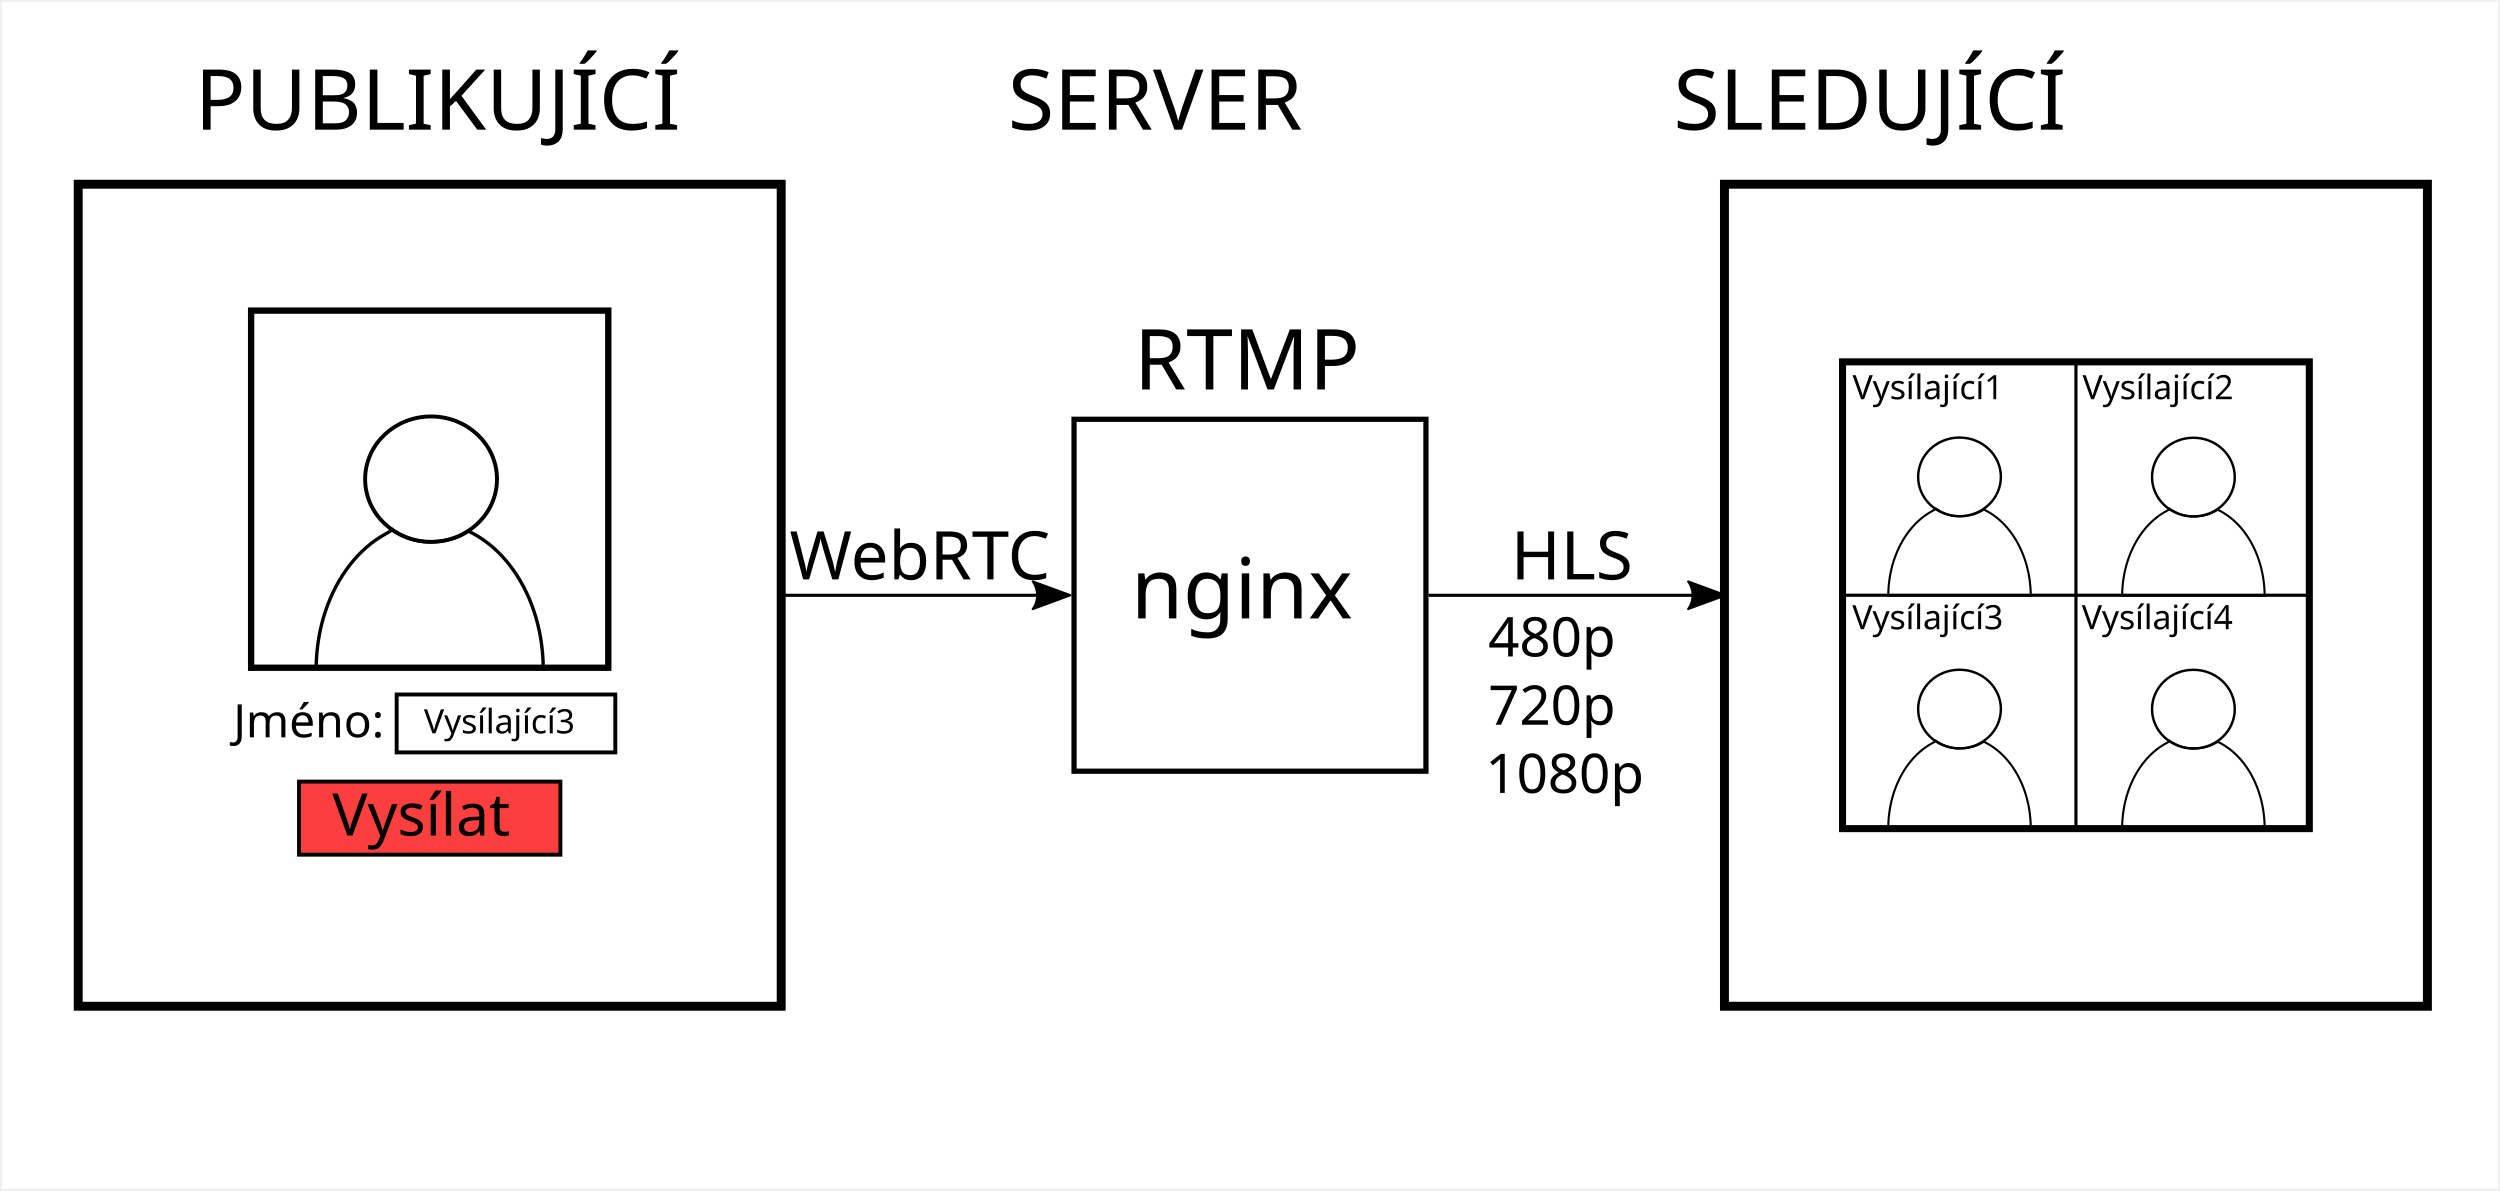
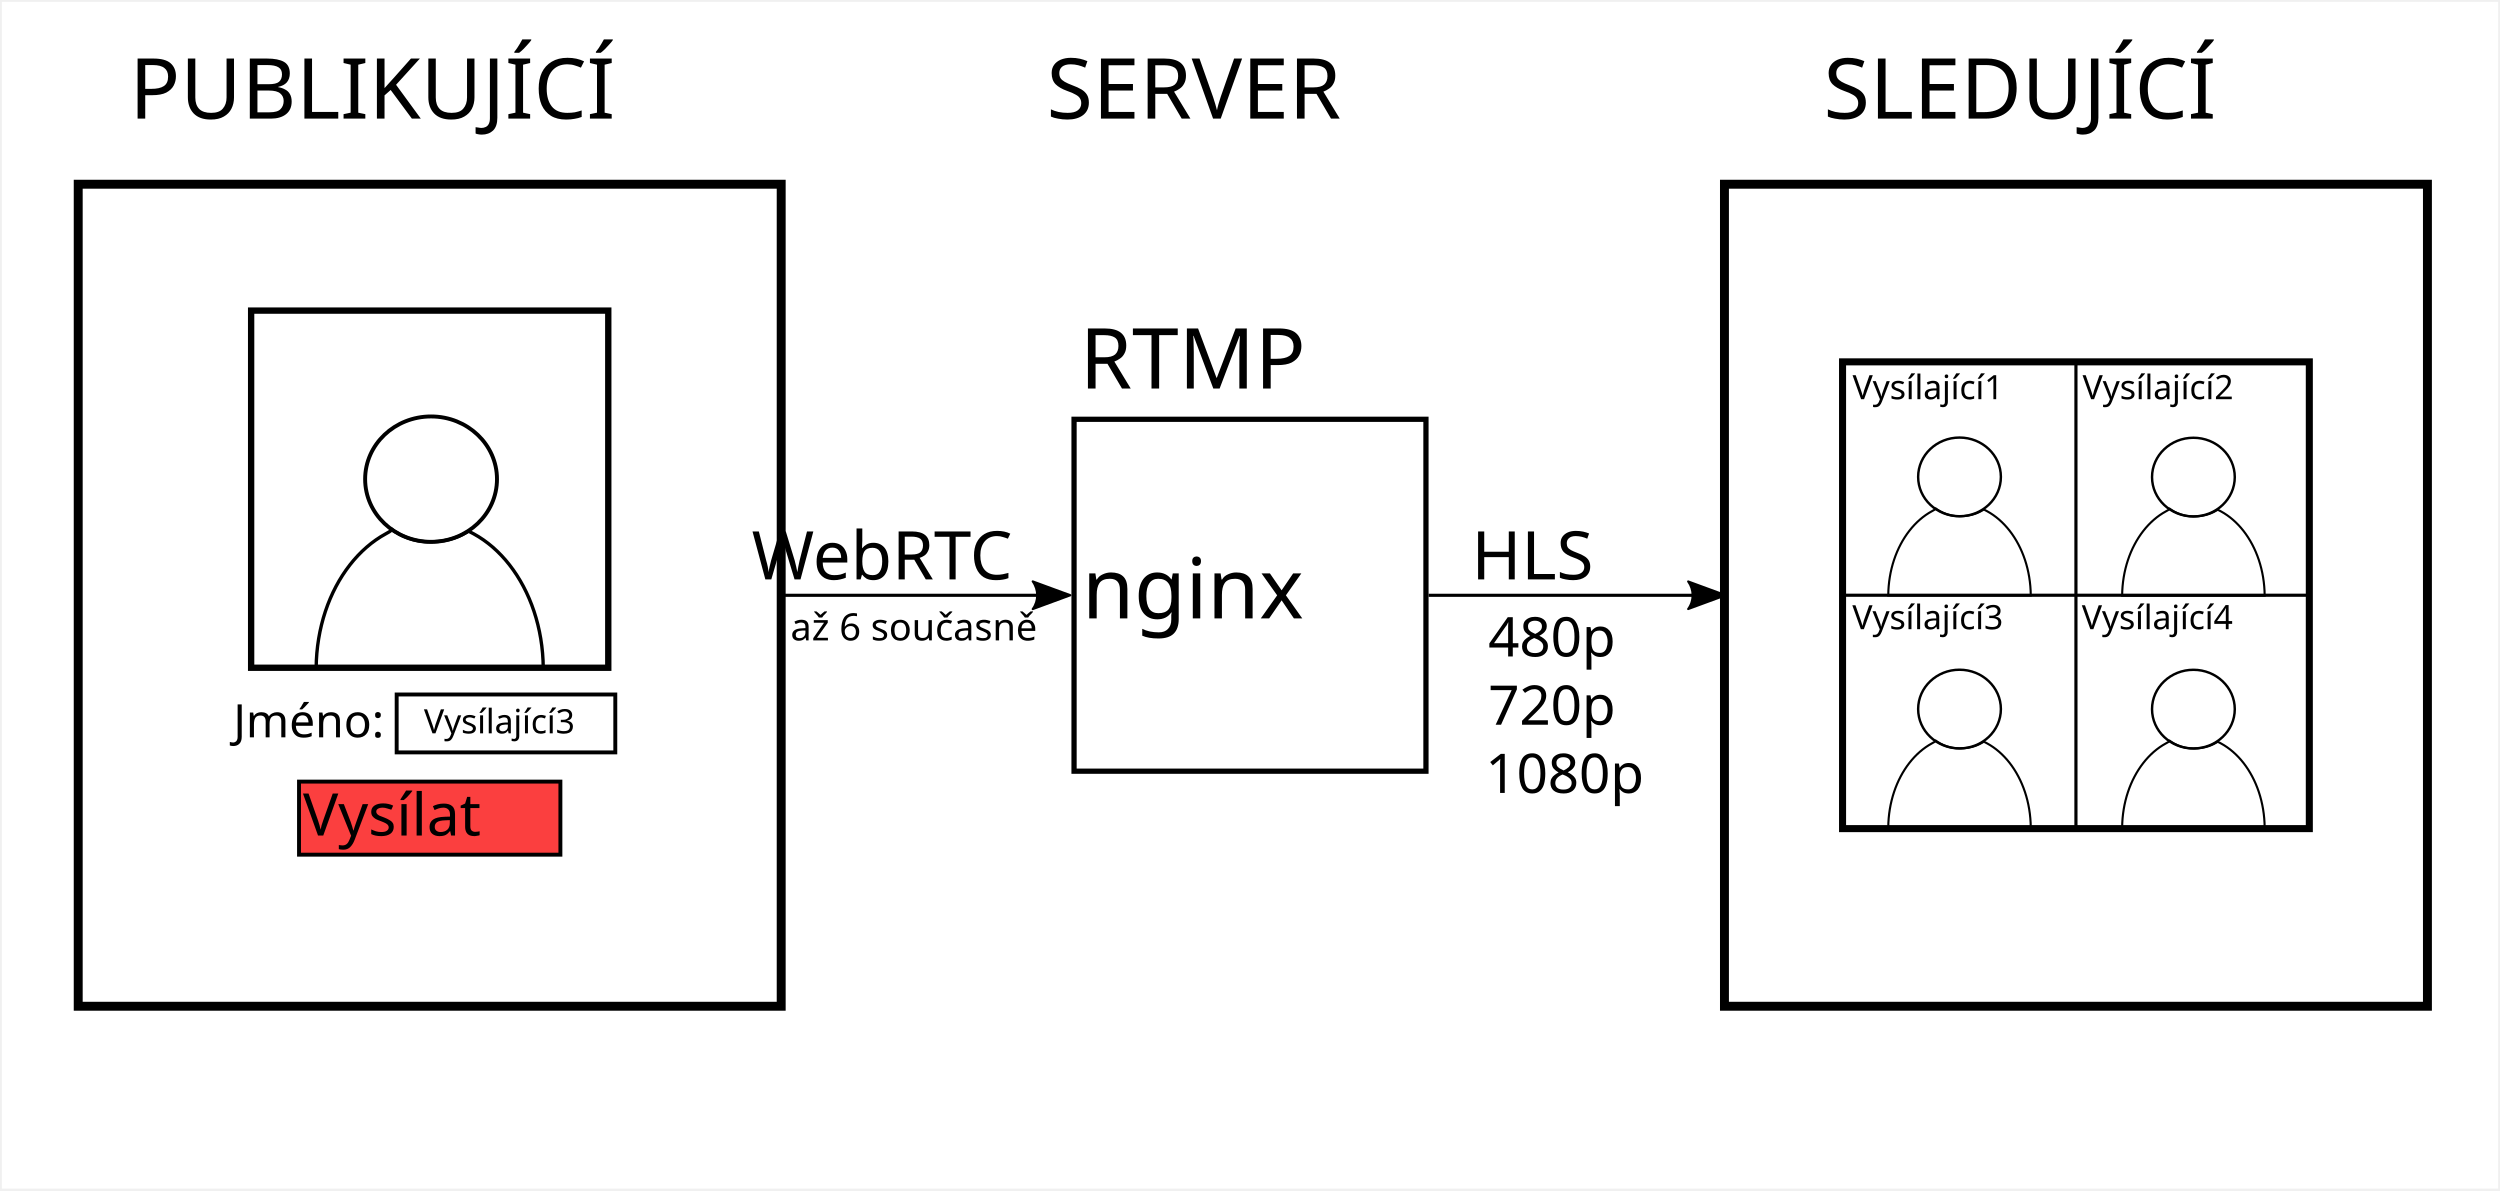
<svg xmlns="http://www.w3.org/2000/svg" width="210mm" height="100mm" viewBox="0 0 210 100" version="1.1" id="svg5">
  <defs id="defs2">
    <marker style="overflow:visible;" id="marker1113" refX="0.0" refY="0.0" orient="auto">
      <path transform="scale(1.1) rotate(180) translate(1,0)" d="M 8.719,4.034 L -2.207,0.016 L 8.719,-4.002 C 6.973,-1.63 6.983,1.616 8.719,4.034 z " style="stroke:context-stroke;fill-rule:evenodd;fill:context-stroke;stroke-width:0.625;stroke-linejoin:round;" id="path873" />
    </marker>
    <marker style="overflow:visible;" id="Arrow2Lend" refX="0.0" refY="0.0" orient="auto">
      <path transform="scale(1.1) rotate(180) translate(1,0)" d="M 8.719,4.034 L -2.207,0.016 L 8.719,-4.002 C 6.973,-1.63 6.983,1.616 8.719,4.034 z " style="stroke:context-stroke;fill-rule:evenodd;fill:context-stroke;stroke-width:0.625;stroke-linejoin:round;" id="path96408" />
    </marker>
    <symbol id="ToiletsMen">
      <g style="stroke:none" id="g55971">
        <circle cx="9.525" cy="2.381" r="1.323" id="circle55967" style="stroke-width:0.265" />
        <path d="M 6.35,5.821 V 9.922 a 0.595,0.595 0 0 0 1.191,0 V 6.085 H 7.805 V 16.536 a 0.794,0.794 0 0 0 1.587,0 v -5.953 h 0.265 v 5.953 a 0.794,0.794 0 0 0 1.588,0 V 6.085 h 0.265 V 9.922 a 0.595,0.595 0 0 0 1.191,0 V 5.821 A 1.852,1.852 0 0 0 10.848,3.969 H 8.202 A 1.852,1.852 0 0 0 6.35,5.821 Z" id="path55969" style="stroke-width:0.265" />
      </g>
    </symbol>
  </defs>
  <g id="layer2">
    <rect style="fill:#ffffff;fill-opacity:1;stroke:none;stroke-width:0.312" id="rect1017" width="209.688" height="99.688" x="0.156" y="0.156" />
  </g>
  <g id="layer1" style="display:inline">
    <rect style="fill:none;fill-rule:evenodd;stroke:#000000;stroke-width:0.75;stroke-miterlimit:4;stroke-dasharray:none;stroke-opacity:1" id="rect33" width="59.05" height="69.05" x="144.854" y="15.475" />
-     <text xml:space="preserve" style="font-style:normal;font-weight:normal;font-size:7.056px;line-height:1.25;font-family:sans-serif;fill:#000000;fill-opacity:1;stroke:none;stroke-width:0.265" x="16.362" y="10.892" id="text6926">
-       <tspan style="font-size:7.056px;stroke-width:0.265" x="16.362" y="10.892" id="tspan39690">PUBLIKUJÍCÍ               SERVER                 SLEDUJÍCÍ</tspan>
+     <text xml:space="preserve" style="font-style:normal;font-weight:normal;font-size:7.056px;line-height:1.25;font-family:sans-serif;text-align:center;text-anchor:middle;fill:#000000;fill-opacity:1;stroke:none;stroke-width:0.265" x="35.854" y="9.963" id="text6926">
+       <tspan style="font-size:7.056px;text-align:center;text-anchor:middle;stroke-width:0.265" x="35.854" y="9.963" id="tspan39690">PUBLIKUJÍCÍ</tspan>
+     </text>
+     <text xml:space="preserve" style="font-style:normal;font-weight:normal;font-size:7.056px;line-height:1.25;font-family:sans-serif;text-align:center;text-anchor:middle;display:inline;fill:#000000;fill-opacity:1;stroke:none;stroke-width:0.265" x="104.869" y="9.966" id="text6926-3">
+       <tspan style="font-size:7.056px;text-align:center;text-anchor:middle;stroke-width:0.265" x="104.869" y="9.966" id="tspan39690-6">SERVER</tspan>
+     </text>
+     <text xml:space="preserve" style="font-style:normal;font-weight:normal;font-size:7.056px;line-height:1.25;font-family:sans-serif;text-align:center;text-anchor:middle;display:inline;fill:#000000;fill-opacity:1;stroke:none;stroke-width:0.265" x="174.252" y="9.963" id="text6926-7">
+       <tspan style="font-size:7.056px;text-align:center;text-anchor:middle;stroke-width:0.265" x="174.252" y="9.963" id="tspan39690-5">SLEDUJÍCÍ</tspan>
    </text>
    <rect style="fill:none;fill-rule:evenodd;stroke:#000000;stroke-width:0.44;stroke-miterlimit:4;stroke-dasharray:none;stroke-opacity:1" id="rect33-6" width="29.56" height="29.56" x="90.22" y="35.22" />
    <rect style="fill:none;fill-rule:evenodd;stroke:#000000;stroke-width:0.75;stroke-miterlimit:4;stroke-dasharray:none;stroke-opacity:1" id="rect33-5" width="59.05" height="69.05" x="6.57" y="15.475" />
-     <text xml:space="preserve" style="font-style:normal;font-weight:normal;font-size:7.056px;line-height:1.25;font-family:sans-serif;fill:#000000;fill-opacity:1;stroke:none;stroke-width:0.265" x="95.016" y="51.946" id="text47654">
-       <tspan id="tspan47652" style="font-size:7.056px;stroke-width:0.265" x="95.016" y="51.946">nginx</tspan>
+     <text xml:space="preserve" style="font-style:normal;font-weight:normal;font-size:7.056px;line-height:1.25;font-family:sans-serif;text-align:center;text-anchor:middle;fill:#000000;fill-opacity:1;stroke:none;stroke-width:0.265" x="104.795" y="51.946" id="text47654">
+       <tspan id="tspan47652" style="font-size:7.056px;text-align:center;text-anchor:middle;stroke-width:0.265" x="104.795" y="51.946">nginx</tspan>
    </text>
-     <text xml:space="preserve" style="font-style:normal;font-weight:normal;font-size:7.056px;line-height:1.25;font-family:sans-serif;fill:#000000;fill-opacity:1;stroke:none;stroke-width:0.265" x="95.254" y="32.714" id="text52204">
-       <tspan id="tspan52202" style="font-size:7.056px;stroke-width:0.265" x="95.254" y="32.714">RTMP</tspan>
+     <text xml:space="preserve" style="font-style:normal;font-weight:normal;font-size:7.056px;line-height:1.55;font-family:sans-serif;text-align:center;text-anchor:middle;fill:#000000;fill-opacity:1;stroke:none;stroke-width:0.265" x="104.774" y="32.636" id="text52204">
+       <tspan id="tspan52202" style="font-size:7.056px;text-align:center;text-anchor:middle;stroke-width:0.265" x="104.774" y="32.636">RTMP</tspan>
    </text>
    <rect style="fill:none;stroke:#000000;stroke-width:0.592;stroke-miterlimit:4;stroke-dasharray:none;stroke-opacity:1" id="rect57456" width="39.208" height="39.208" x="154.775" y="30.396" />
    <path style="fill:none;stroke:#000000;stroke-width:0.265px;stroke-linecap:butt;stroke-linejoin:miter;stroke-opacity:1" d="m 154.818,50 h 39.122" id="path57711" />
    <path style="fill:none;stroke:#000000;stroke-width:0.265px;stroke-linecap:butt;stroke-linejoin:miter;stroke-opacity:1" d="M 174.379,30.444 V 69.556" id="path57713" />
    <text xml:space="preserve" style="font-size:2.822px;line-height:1.25;font-family:sans-serif;stroke-width:0.265" x="155.612" y="33.532" id="text62175">
      <tspan id="tspan62173" style="font-size:2.822px;stroke-width:0.265" x="155.612" y="33.532">Vysílající1</tspan>
    </text>
    <text xml:space="preserve" style="font-size:2.822px;line-height:1.25;font-family:sans-serif;stroke-width:0.265;stroke-miterlimit:4;stroke-dasharray:none" x="174.934" y="33.532" id="text62175-4">
      <tspan style="font-size:2.822px;stroke-width:0.265;stroke-miterlimit:4;stroke-dasharray:none" x="174.934" y="33.532" id="tspan71790">Vysílající2</tspan>
    </text>
    <text xml:space="preserve" style="font-size:2.822px;line-height:1.25;font-family:sans-serif;stroke-width:0.265" x="155.595" y="52.858" id="text62175-0">
      <tspan style="font-size:2.822px;stroke-width:0.265" x="155.595" y="52.858" id="tspan77985">Vysílající3</tspan>
    </text>
    <text xml:space="preserve" style="font-size:2.822px;line-height:1.25;font-family:sans-serif;stroke-width:0.265" x="174.872" y="52.858" id="text62175-9">
      <tspan style="font-size:2.822px;stroke-width:0.265" x="174.872" y="52.858" id="tspan81900">Vysílající4</tspan>
    </text>
    <path style="fill:none;stroke:#000000;stroke-width:0.262px;stroke-linecap:butt;stroke-linejoin:miter;stroke-opacity:1;marker-end:url(#marker1113)" d="m 120,50.005 h 24.607" id="path96303" />
    <path style="fill:none;stroke:#000000;stroke-width:0.263px;stroke-linecap:butt;stroke-linejoin:miter;stroke-opacity:1;marker-end:url(#Arrow2Lend)" d="M 65.408,50.005 H 89.561" id="path96305" />
-     <text xml:space="preserve" style="font-style:normal;font-weight:normal;font-size:5.644px;line-height:1.25;font-family:sans-serif;fill:#000000;fill-opacity:1;stroke:none;stroke-width:0.265" x="126.917" y="48.673" id="text7457">
-       <tspan id="tspan7455" style="font-size:5.644px;stroke-width:0.265" x="126.917" y="48.673">HLS</tspan>
+     <text xml:space="preserve" style="font-style:normal;font-weight:normal;font-size:5.644px;line-height:1.25;font-family:sans-serif;text-align:center;text-anchor:middle;fill:#000000;fill-opacity:1;stroke:none;stroke-width:0.265" x="132.403" y="48.673" id="text7457">
+       <tspan id="tspan7455" style="font-size:5.644px;text-align:center;text-anchor:middle;stroke-width:0.265" x="132.403" y="48.673">HLS</tspan>
    </text>
    <text xml:space="preserve" style="font-style:normal;font-weight:normal;font-size:4.586px;line-height:1.25;font-family:sans-serif;text-align:end;text-anchor:end;fill:#000000;fill-opacity:1;stroke:none;stroke-width:0.265" x="144.047" y="55.142" id="text13663">
      <tspan id="tspan13661" style="font-size:4.586px;text-align:end;text-anchor:end;stroke-width:0.265" x="144.047" y="55.142">480p</tspan>
      <tspan style="font-size:4.586px;text-align:end;text-anchor:end;stroke-width:0.265" x="144.047" y="60.875" id="tspan13665">720p</tspan>
      <tspan style="font-size:4.586px;text-align:end;text-anchor:end;stroke-width:0.265" x="144.047" y="66.607" id="tspan13667">1080p</tspan>
    </text>
    <rect id="rect20379" width="30" height="30" x="21.095" y="26.091" style="fill:none;fill-opacity:1;stroke:#000000;stroke-width:0.532;stroke-miterlimit:4;stroke-dasharray:none;stroke-opacity:1" />
    <rect style="fill:none;fill-opacity:1;stroke:#000000;stroke-width:0.329;stroke-miterlimit:4;stroke-dasharray:none;stroke-opacity:1" id="rect20537" width="18.365" height="4.864" x="33.32" y="58.337" />
    <text xml:space="preserve" style="font-style:normal;font-weight:normal;font-size:3.881px;line-height:1.25;font-family:sans-serif;fill:#000000;fill-opacity:1;stroke:none;stroke-width:0.265" x="19.602" y="61.932" id="text22887">
      <tspan id="tspan22885" style="font-size:3.881px;stroke-width:0.265" x="19.602" y="61.932">Jméno: </tspan>
    </text>
    <rect style="opacity:1;fill:#fa0000;fill-opacity:0.752;stroke:#000000;stroke-width:0.329;stroke-miterlimit:4;stroke-dasharray:none;stroke-opacity:1" id="rect31414" width="21.955" height="6.138" x="25.118" y="65.655" />
-     <text xml:space="preserve" style="font-style:normal;font-weight:normal;font-size:4.939px;line-height:1.25;font-family:sans-serif;fill:#000000;fill-opacity:1;stroke:none;stroke-width:0.265" x="27.91" y="70.186" id="text32760">
-       <tspan id="tspan32758" style="font-size:4.939px;stroke-width:0.265" x="27.91" y="70.186">Vysílat</tspan>
+     <text xml:space="preserve" style="font-style:normal;font-weight:normal;font-size:4.939px;line-height:1.25;font-family:sans-serif;text-align:center;text-anchor:middle;fill:#000000;fill-opacity:1;stroke:none;stroke-width:0.265" x="36.135" y="70.186" id="text32760">
+       <tspan id="tspan32758" style="font-size:4.939px;text-align:center;text-anchor:middle;stroke-width:0.265" x="36.135" y="70.186">Vysílat</tspan>
    </text>
    <text xml:space="preserve" style="font-style:normal;font-weight:normal;font-size:2.822px;line-height:1.25;font-family:sans-serif;fill:#000000;fill-opacity:1;stroke:none;stroke-width:0.265" x="35.608" y="61.604" id="text42492">
      <tspan id="tspan42490" style="font-size:2.822px;stroke-width:0.265" x="35.608" y="61.604">Vysílající3</tspan>
    </text>
-     <text xml:space="preserve" style="font-style:normal;font-weight:normal;font-size:5.644px;line-height:1.25;font-family:sans-serif;fill:#000000;fill-opacity:1;stroke:none;stroke-width:0.265" x="66.325" y="48.668" id="text48834">
-       <tspan id="tspan48832" style="font-size:5.644px;stroke-width:0.265" x="66.325" y="48.668">WebRTC</tspan>
+     <text xml:space="preserve" style="font-style:normal;font-weight:normal;font-size:5.644px;line-height:1.25;font-family:sans-serif;text-align:center;text-anchor:middle;fill:#000000;fill-opacity:1;stroke:none;stroke-width:0.265" x="77.763" y="48.668" id="text48834">
+       <tspan id="tspan48832" style="font-size:5.644px;text-align:center;text-anchor:middle;stroke-width:0.265" x="77.763" y="48.668">WebRTC</tspan>
    </text>
    <ellipse style="opacity:1;fill:none;fill-opacity:0.997;stroke:#000000;stroke-width:0.329;stroke-miterlimit:4;stroke-dasharray:none;stroke-opacity:1" id="path55476" cx="36.209" cy="40.249" rx="5.538" ry="5.267" />
    <path id="path61557" style="opacity:1;fill:none;fill-opacity:0.996;stroke:#000000;stroke-width:0.284;stroke-miterlimit:4;stroke-dasharray:none;stroke-opacity:1" d="m 36.258,45.516 c -1.487,0.041 -2.65,-0.533 -3.34,-1.038 -0.178,0.14 0.055,0.053 -0.512,0.362 -1.135,0.618 -2.158,1.512 -3.02,2.618 -1.724,2.212 -2.801,5.271 -2.829,8.661 h 19.077 c -0.028,-3.39 -1.106,-6.449 -2.83,-8.661 -0.862,-1.106 -1.886,-2 -3.021,-2.618 -0.568,-0.309 -0.21,-0.092 -0.402,-0.236 -0.666,0.409 -1.552,0.868 -3.123,0.912 z" />
    <ellipse style="fill:none;fill-opacity:0.997;stroke:#000000;stroke-width:0.206;stroke-miterlimit:4;stroke-dasharray:none;stroke-opacity:1" id="path55476-6" cx="164.599" cy="40.06" rx="3.475" ry="3.305" />
    <path id="path61557-7" style="fill:none;fill-opacity:0.996;stroke:#000000;stroke-width:0.178;stroke-miterlimit:4;stroke-dasharray:none;stroke-opacity:1" d="m 164.701,43.365 c -0.933,0.026 -1.663,-0.334 -2.096,-0.651 -0.112,0.088 0.035,0.034 -0.322,0.227 -0.712,0.388 -1.355,0.949 -1.895,1.643 -1.082,1.388 -1.758,3.308 -1.775,5.435 h 11.972 c -0.018,-2.127 -0.694,-4.047 -1.776,-5.436 -0.541,-0.694 -1.184,-1.255 -1.896,-1.643 -0.356,-0.194 -0.132,-0.058 -0.252,-0.148 -0.418,0.256 -0.974,0.545 -1.96,0.572 z" />
    <ellipse style="fill:none;fill-opacity:0.997;stroke:#000000;stroke-width:0.206;stroke-miterlimit:4;stroke-dasharray:none;stroke-opacity:1" id="path55476-6-5" cx="184.246" cy="40.077" rx="3.475" ry="3.305" />
    <path id="path61557-7-3" style="fill:none;fill-opacity:0.996;stroke:#000000;stroke-width:0.178;stroke-miterlimit:4;stroke-dasharray:none;stroke-opacity:1" d="m 184.348,43.382 c -0.933,0.026 -1.663,-0.334 -2.096,-0.651 -0.112,0.088 0.035,0.034 -0.322,0.227 -0.712,0.388 -1.355,0.949 -1.895,1.643 -1.082,1.388 -1.758,3.308 -1.775,5.435 h 11.972 c -0.018,-2.127 -0.694,-4.047 -1.776,-5.436 -0.541,-0.694 -1.184,-1.255 -1.896,-1.643 -0.356,-0.194 -0.132,-0.058 -0.252,-0.148 -0.418,0.256 -0.974,0.545 -1.96,0.572 z" />
    <ellipse style="fill:none;fill-opacity:0.997;stroke:#000000;stroke-width:0.206;stroke-miterlimit:4;stroke-dasharray:none;stroke-opacity:1" id="path55476-6-56" cx="164.599" cy="59.562" rx="3.475" ry="3.305" />
    <path id="path61557-7-2" style="fill:none;fill-opacity:0.996;stroke:#000000;stroke-width:0.178;stroke-miterlimit:4;stroke-dasharray:none;stroke-opacity:1" d="m 164.701,62.867 c -0.933,0.026 -1.663,-0.334 -2.096,-0.651 -0.112,0.088 0.035,0.034 -0.322,0.227 -0.712,0.388 -1.355,0.949 -1.895,1.643 -1.082,1.388 -1.758,3.308 -1.775,5.435 h 11.972 c -0.018,-2.127 -0.694,-4.047 -1.776,-5.436 -0.541,-0.694 -1.184,-1.255 -1.896,-1.643 -0.356,-0.194 -0.132,-0.058 -0.252,-0.148 -0.418,0.256 -0.974,0.545 -1.96,0.572 z" />
    <ellipse style="fill:none;fill-opacity:0.997;stroke:#000000;stroke-width:0.206;stroke-miterlimit:4;stroke-dasharray:none;stroke-opacity:1" id="path55476-6-9" cx="184.246" cy="59.568" rx="3.475" ry="3.305" />
    <path id="path61557-7-1" style="fill:none;fill-opacity:0.996;stroke:#000000;stroke-width:0.178;stroke-miterlimit:4;stroke-dasharray:none;stroke-opacity:1" d="m 184.348,62.873 c -0.933,0.026 -1.663,-0.334 -2.096,-0.651 -0.112,0.088 0.035,0.034 -0.322,0.227 -0.712,0.388 -1.355,0.949 -1.895,1.643 -1.082,1.388 -1.758,3.308 -1.775,5.435 h 11.972 c -0.018,-2.127 -0.694,-4.047 -1.776,-5.436 -0.541,-0.694 -1.184,-1.255 -1.896,-1.643 -0.356,-0.194 -0.132,-0.058 -0.252,-0.148 -0.418,0.256 -0.974,0.545 -1.96,0.572 z" />
+     <text xml:space="preserve" style="font-style:normal;font-weight:normal;font-size:3.175px;line-height:1.25;font-family:sans-serif;fill:#000000;fill-opacity:1;stroke:none;stroke-width:0.265" x="66.408" y="53.791" id="text73028">
+       <tspan id="tspan73026" style="font-size:3.175px;stroke-width:0.265" x="66.408" y="53.791">až 6 současně</tspan>
+     </text>
  </g>
</svg>
